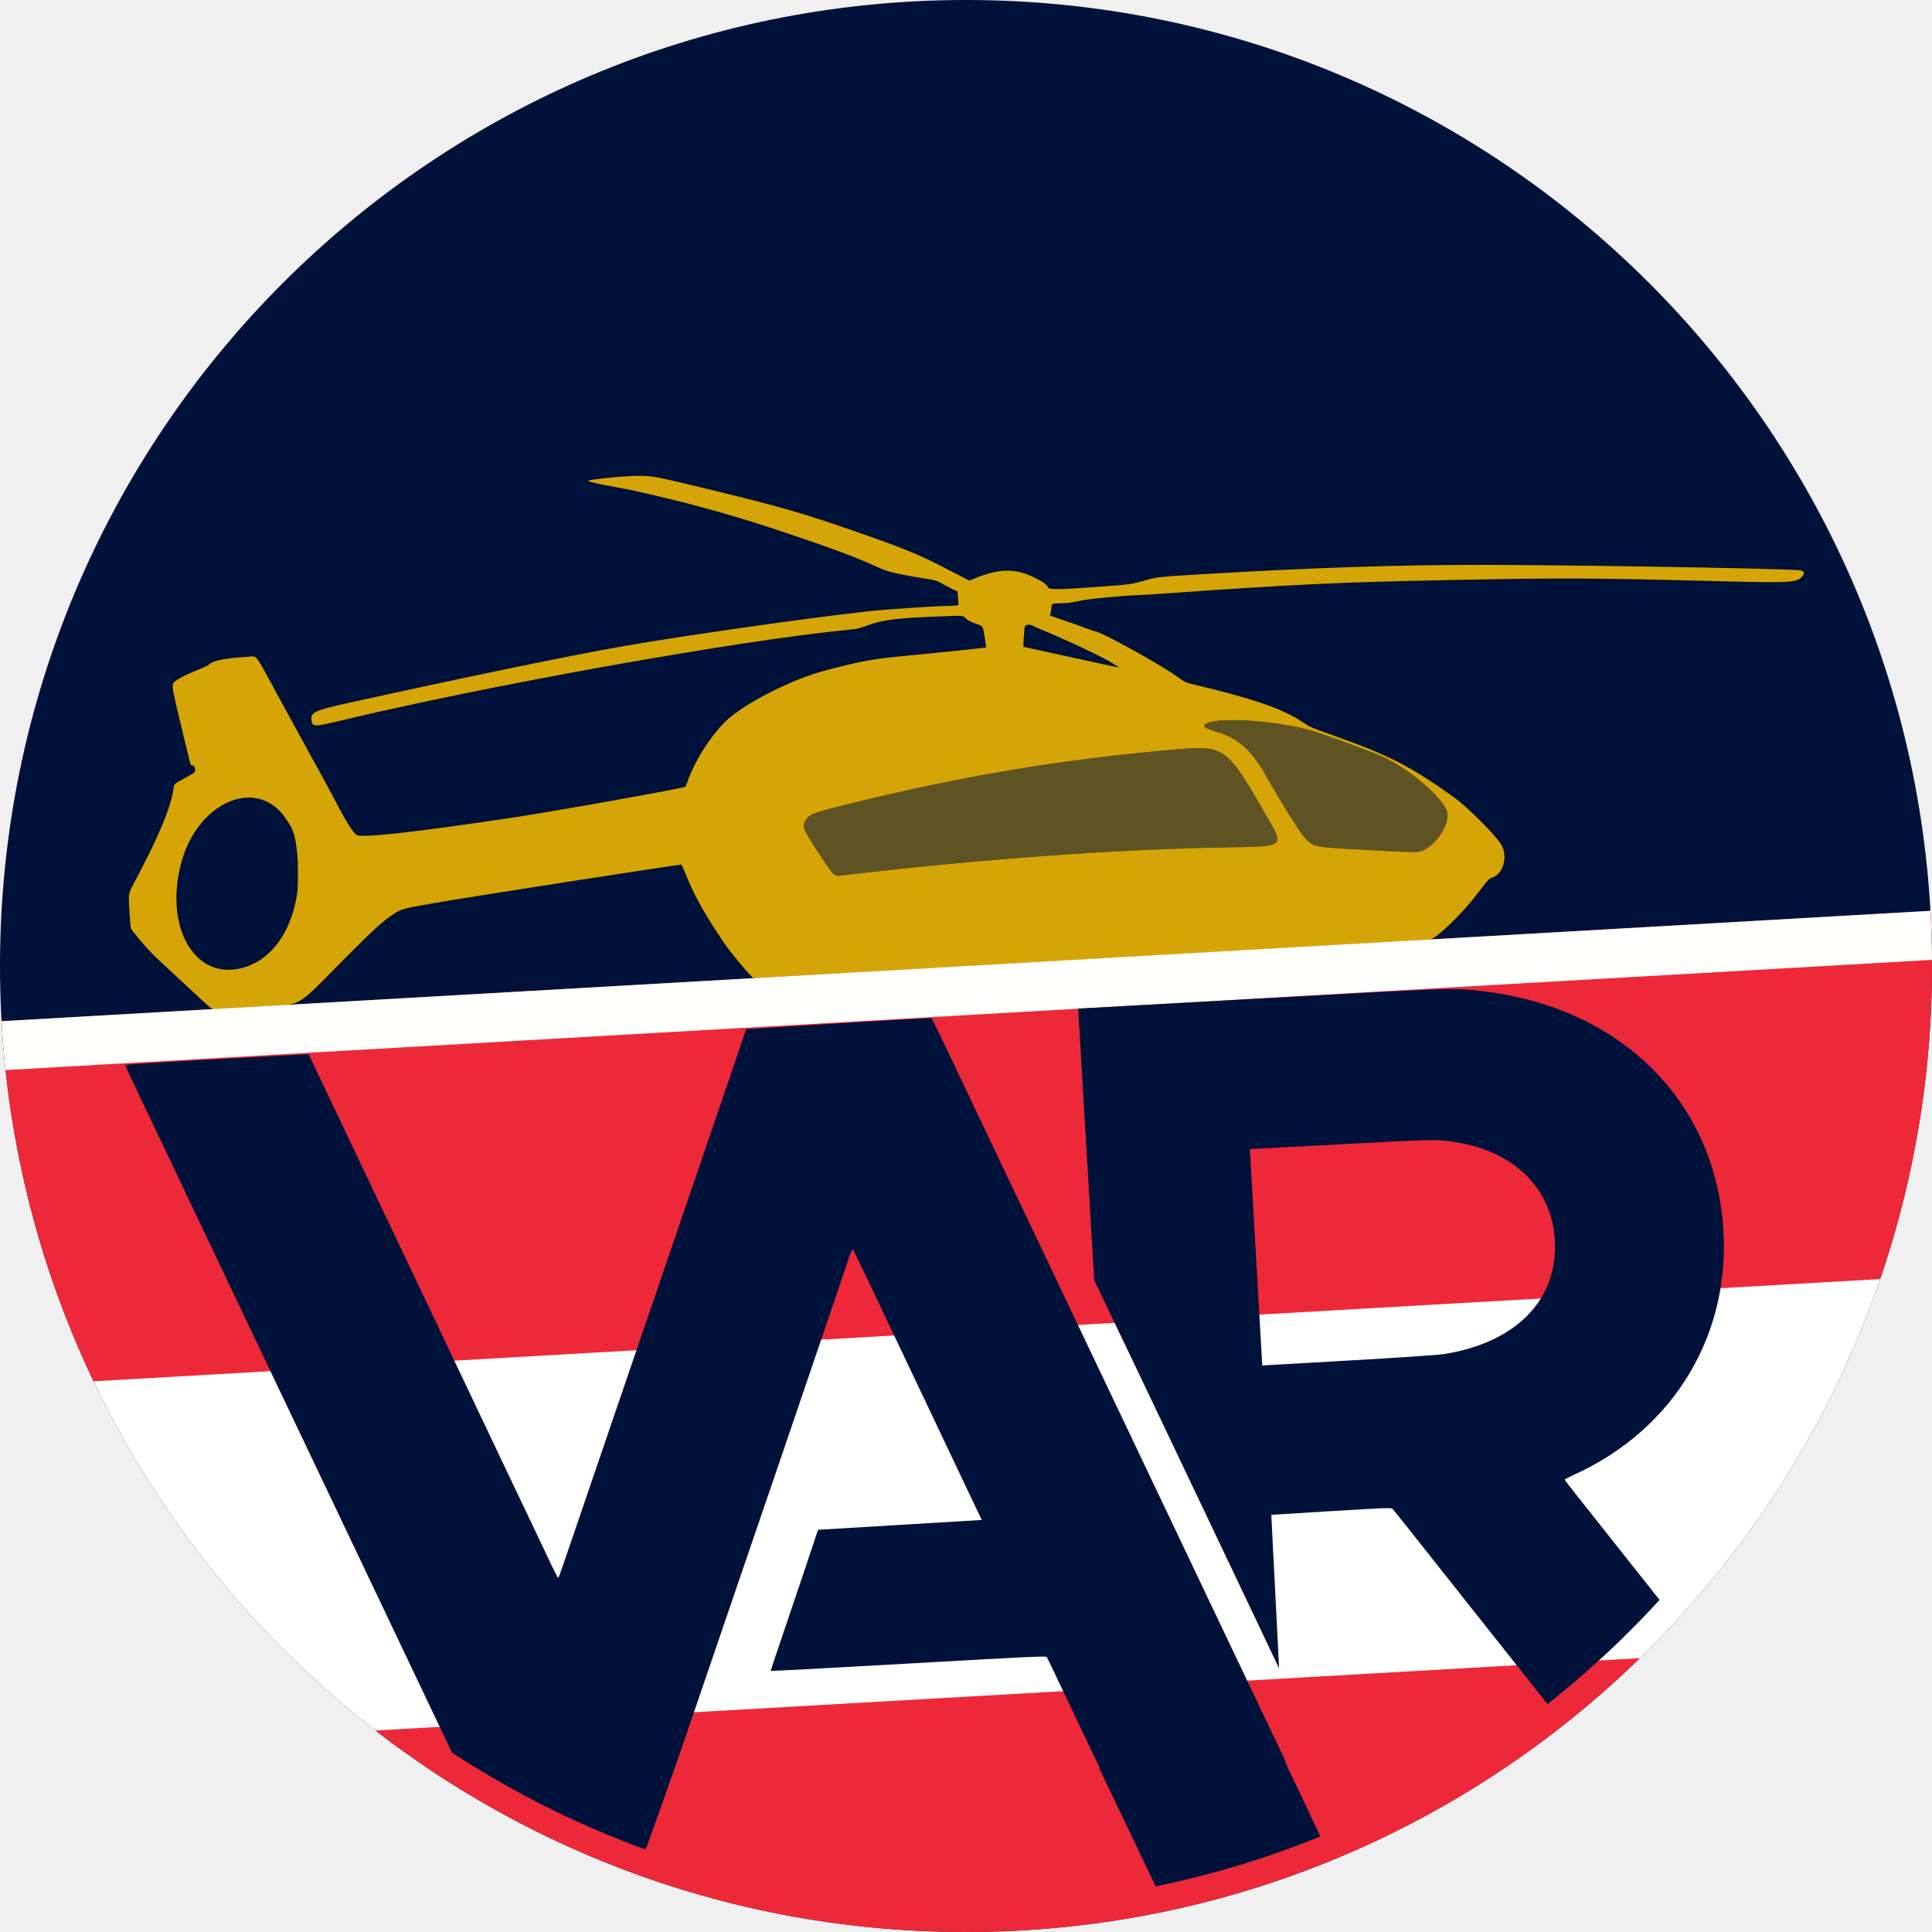
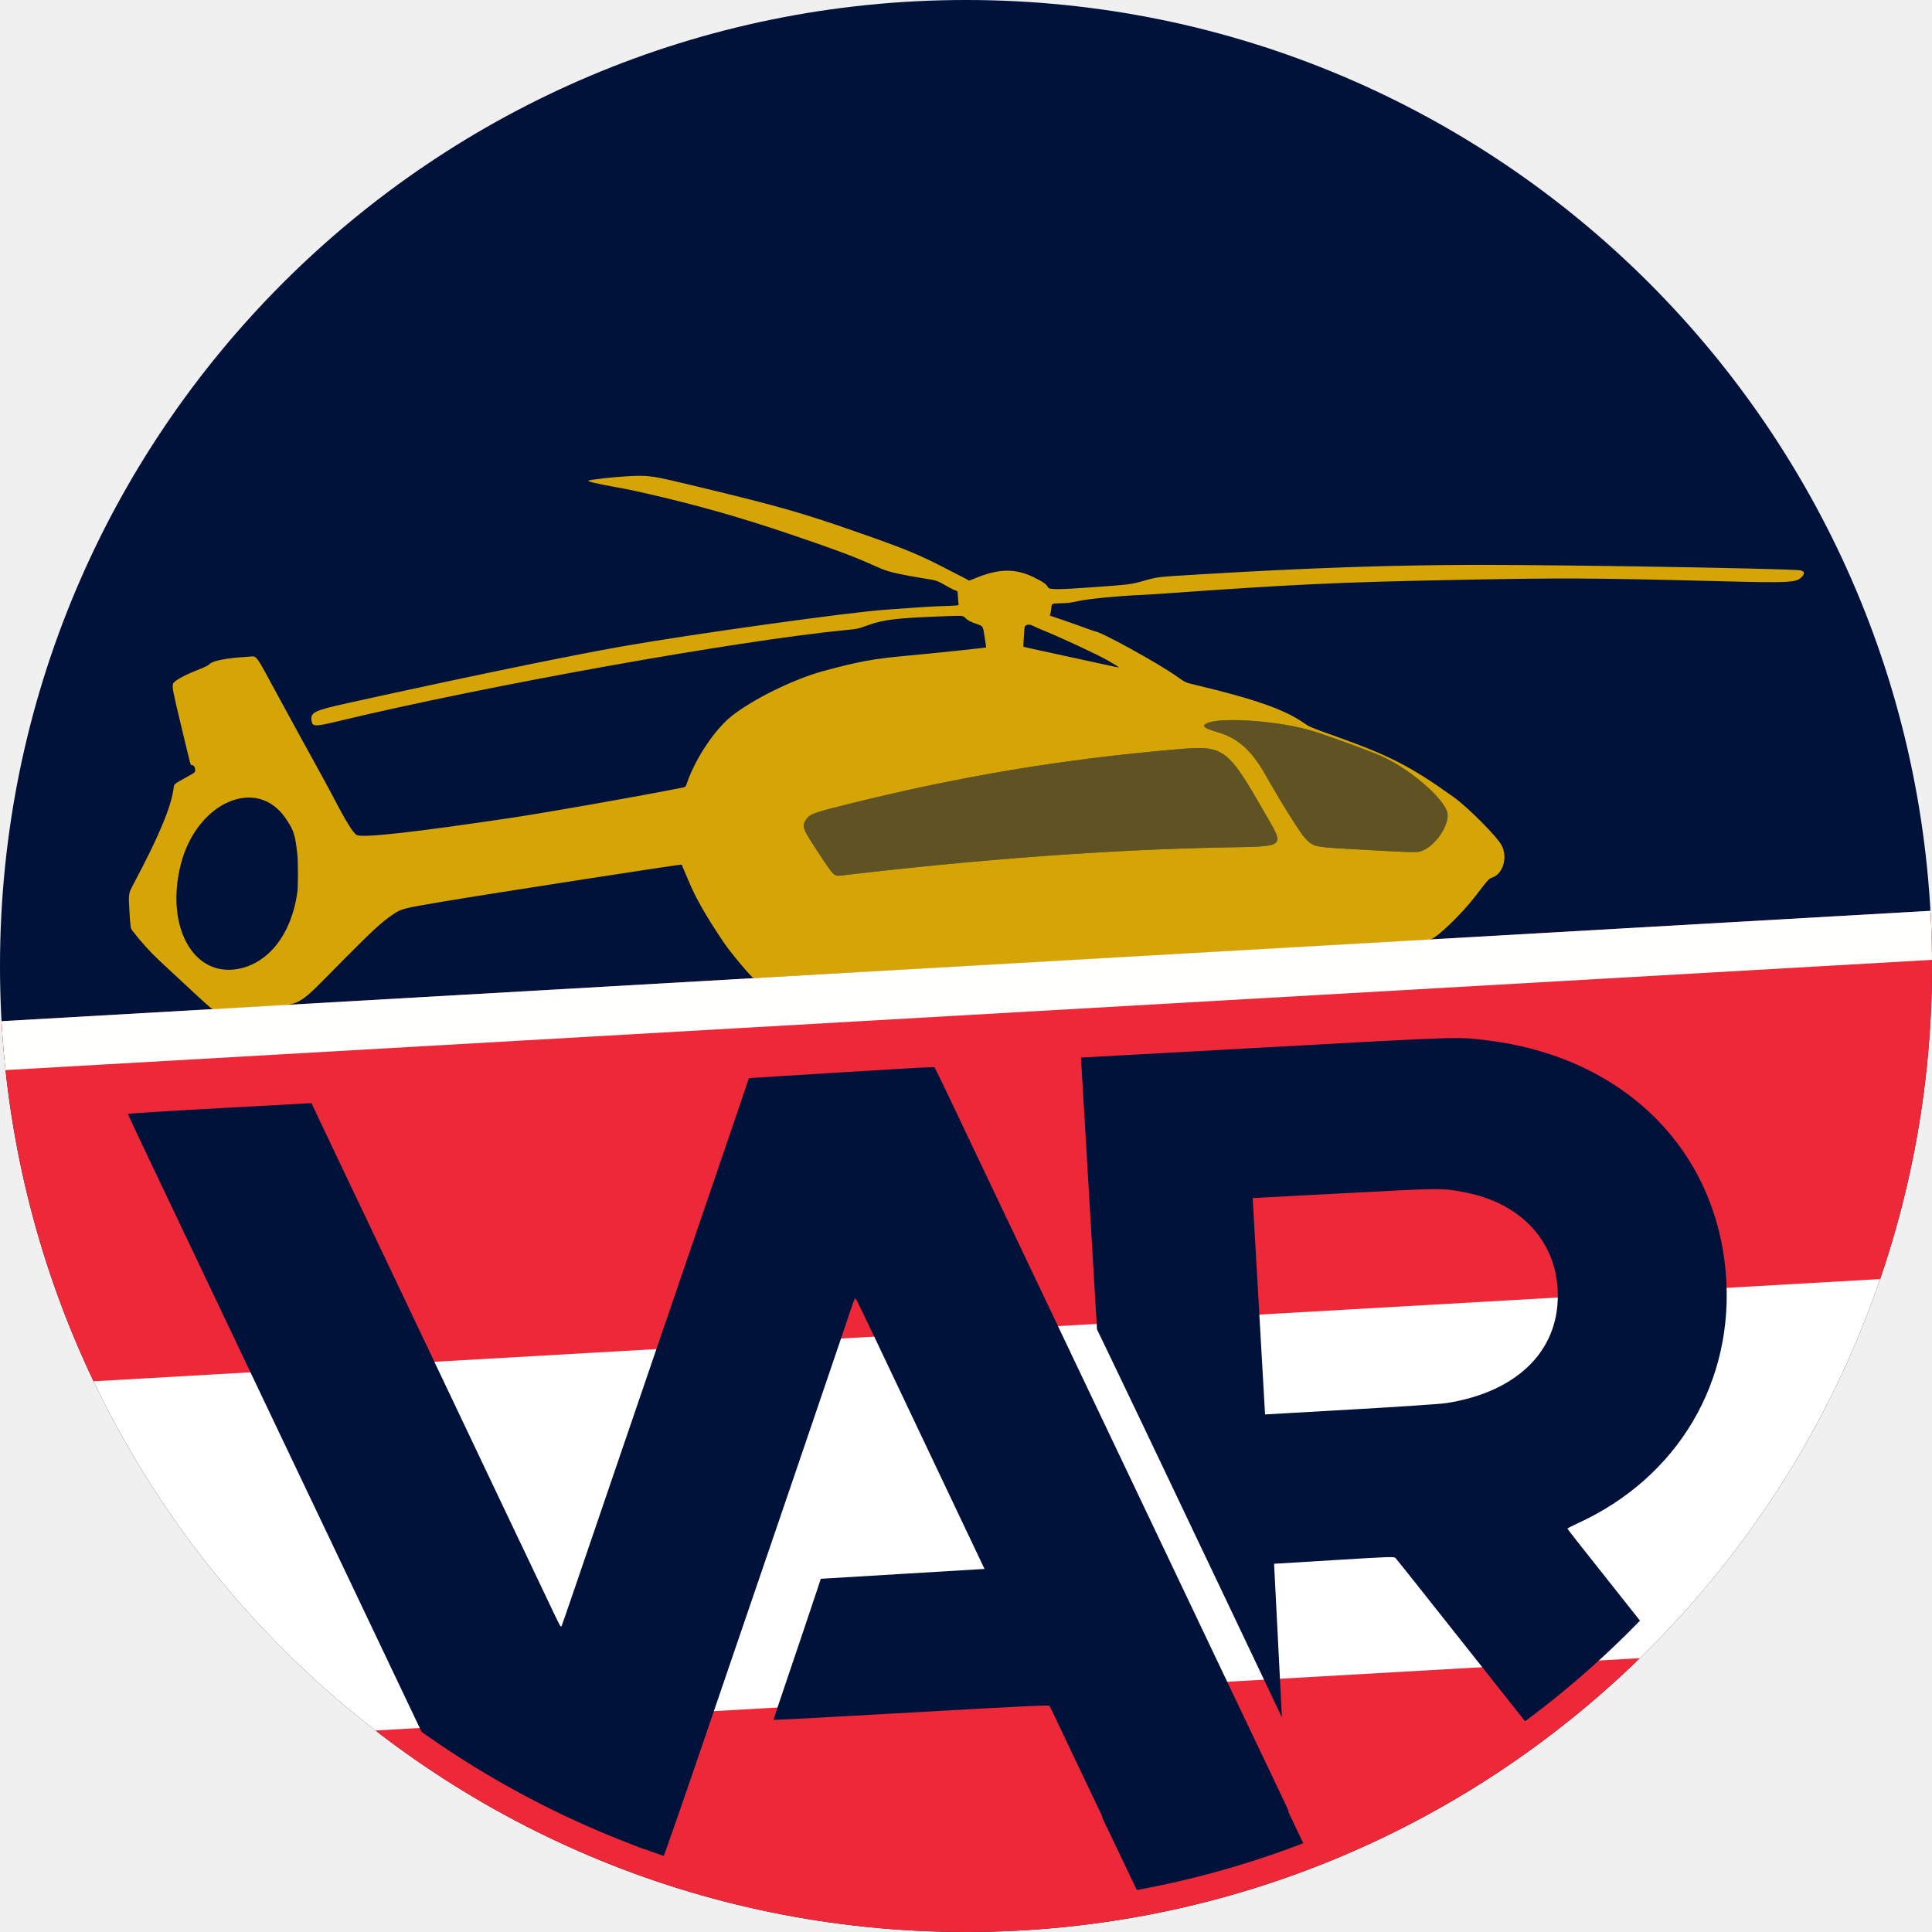
<svg xmlns="http://www.w3.org/2000/svg" viewBox="0 0 512 512" width="512" height="512">
  <defs>
    <clipPath id="e27">
      <circle cx="256" cy="256" r="256" />
    </clipPath>
  </defs>
  <g clip-path="url(#e27)">
    <circle cx="256" cy="256" r="256" fill="#00113A" />
    <defs>
      <clipPath id="f28">
        <rect x="-512" y="256" width="1536" height="1024" transform="rotate(-3.275 256 256)" />
      </clipPath>
    </defs>
    <g clip-path="url(#f28)">
      <g transform="rotate(-3.275 256 256)">
        <g transform="translate(0,256)">
          <rect x="-512" y="0.00" width="1536" height="97.27" fill="#ED2939" />
          <rect x="-512" y="96.67" width="1536" height="97.27" fill="#FFFFFF" />
          <rect x="-512" y="193.33" width="1536" height="97.27" fill="#ED2939" />
        </g>
      </g>
    </g>
    <g fill="#D5A507" transform="translate(34.00,126.11) scale(0.444)">
      <path d="M35.7 305.27C27.86 297.99 20 290.67 18.23 289.02C12.94 284.07 7.26 277.76 2.59 271.63C1.3 269.94 1.3 269.94 0.67 259.67C0.04 249.4 0.04 249.4 3.21 243.43C17.85 215.93 25.31 198.26 26.9 187.33C27.45 183.58 26.65 184.36 34.25 180.13C39.92 176.97 39.91 176.98 39.91 175.49C39.91 173.85 39.02 172.61 37.83 172.6C37.11 172.6 37.81 175.22 31.69 149.81C26.64 128.87 26.11 126.2 26.67 124.15C27.12 122.49 32.62 119.37 41.13 115.95C46.53 113.78 47.49 113.3 48.58 112.26C50.67 110.26 58.97 108.69 71.24 107.99C77.19 107.64 74.98 104.81 89.29 131.15C96.15 143.79 105.73 161.29 110.57 170.04C115.41 178.79 120.75 188.62 122.44 191.88C129.48 205.52 134.23 213.21 136.29 214.34C139.72 216.22 170.18 212.83 229.23 204.01C250.02 200.91 306.75 190.88 330.23 186.17C332.66 185.68 332.66 185.68 333.54 183.12C338.5 168.63 350.1 151.3 360.17 143.32C372.8 133.3 397.13 121.34 414.41 116.63C435.84 110.79 444.66 109.17 464.81 107.34C479.81 105.98 511.76 102.62 512.05 102.38C512.08 102.36 511.65 99.49 511.1 96.01C510.1 89.68 510.1 89.68 506.87 88.58C502.65 87.13 501 86.26 499.45 84.67C498.18 83.37 498.18 83.37 487.88 83.75C459.05 84.82 451.08 85.73 441.9 89.01C435.4 91.33 435.45 91.31 428.8 91.97C362.81 98.45 214.12 125.11 126.21 146.21C111.13 149.83 109.91 149.82 109.35 146.09C108.62 141.18 110.96 140.04 130.7 135.68C199.78 120.43 262.82 107.4 294.63 101.81C336.98 94.36 431.41 81.22 452.54 79.84C455.13 79.67 462.05 79.18 467.91 78.75C473.77 78.33 480.74 77.91 483.41 77.82C496.02 77.41 495.76 77.44 495.55 76.49C495.44 76.03 495.28 74.08 495.18 72.17C495.01 68.69 495.01 68.69 493.75 68.38C493.06 68.2 491.24 67.34 489.71 66.47C482.4 62.32 482.87 62.48 475.05 61.23C461.69 59.09 454.17 57.41 449.82 55.59C448.42 55 444.91 53.47 442.02 52.19C431.61 47.57 418.28 42.66 392.8 34.08C364.87 24.67 339.59 17.5 311.76 11.09C299.95 8.37 299.99 8.38 290.21 6.6C279.38 4.63 274.04 3.36 274.55 2.87C275.14 2.3 289.73 0.65 297.88 0.23C311.16 -0.46 311.55 -0.4 341.15 6.74C389.7 18.46 402.15 22.04 437.97 34.58C462.99 43.33 472.02 47.05 486.52 54.55C489.7 56.2 494.13 58.47 496.36 59.59C498.58 60.72 500.74 61.86 501.14 62.13C501.87 62.62 501.89 62.62 504.82 61.38C519.4 55.23 529.43 55.03 540.79 60.69C546.35 63.46 548.17 64.78 548.98 66.6C549.58 67.97 555.31 67.94 575.92 66.45C598.39 64.83 598.39 64.83 607.34 62.29C614.29 60.32 614.14 60.33 639.56 58.79C703.41 54.93 756.26 53.13 806.36 53.13C858.12 53.13 977.54 55.09 996.82 56.26C1000.43 56.48 1001.17 58.14 998.71 60.49C995.29 63.76 991.43 63.94 948.73 62.85C873.08 60.91 856.08 60.83 788.97 62.17C722.22 63.5 694.67 64.8 620.01 70.11C613.86 70.55 607 70.98 604.77 71.07C591.89 71.59 573.5 73.35 567.47 74.64C561.97 75.82 561.32 75.9 556.36 76.04C551.11 76.19 551.11 76.19 550.94 78.75C550.84 80.16 550.57 81.77 550.34 82.33C550.01 83.11 549.99 83.38 550.24 83.47C550.42 83.53 553.42 84.55 556.9 85.72C560.39 86.9 566.25 88.96 569.93 90.32C573.61 91.67 576.74 92.77 576.89 92.77C580.14 92.77 614.7 111.79 625.81 119.69C630.93 123.34 630.93 123.34 636.87 124.75C672.02 133.12 689.95 139.38 701.29 147.24C705.18 149.93 705.18 149.93 720.24 155.31C752.95 166.98 765.35 173.35 790.99 191.66C799.5 197.73 816.67 214.97 819.64 220.42C823.42 227.36 820.75 237.21 814.42 239.63C811.9 240.59 812.26 240.2 804.25 250.61C795.46 262.02 780.6 276.24 776.87 276.82C775.66 277 373.53 299.94 373.25 299.84C371.87 299.33 359.32 284.34 355.46 278.59C344.66 262.51 338.75 252.16 334.39 241.69C332.21 236.45 330.36 232.1 330.28 232.02C329.97 231.71 213.68 249.73 187.97 254.08C164.08 258.12 163.13 258.35 158.5 261.43C151.54 266.06 146.73 270.44 129.11 288.18C98.73 318.77 105.03 315.29 77.25 316.85C63.91 317.61 52.31 318.29 51.48 318.37C49.96 318.52 49.96 318.52 35.7 305.27ZM65.16 294.35C83.73 291.12 97.51 273.39 100.91 248.38C101.38 244.97 101.37 230.17 100.9 226C99.56 213.99 98.8 211.61 94.02 204.55C76.64 178.83 40.43 194.92 31.18 232.47C22.2 268.91 38.7 298.96 65.16 294.35ZM426.51 238.42C508.82 228.76 585.47 223.14 652.64 221.81C692.24 221.03 690.56 222.48 677.71 200.11C656.08 162.43 653.86 160.82 626.75 163.14C557.73 169.02 495.94 179.34 427.86 196.36C408.78 201.13 406.7 201.91 404.56 205.13C401.84 209.25 402.31 210.47 412.79 226.27C421.54 239.45 421.09 239.05 426.51 238.42ZM771.34 224.12C780.47 221.3 789.76 206.88 786.96 199.86C783.31 190.7 764.16 174.62 748.38 167.48C741.64 164.43 718.63 155.97 707.64 152.51C687.74 146.23 651.12 143.59 643.34 147.88C640.63 149.37 642.43 150.74 649.96 152.91C662.3 156.47 670.56 163.87 679.03 178.98C687.23 193.6 699.29 212.89 702.16 215.99C707.1 221.32 707.66 221.47 727.59 222.62C764.71 224.76 768.81 224.9 771.34 224.12ZM591.15 114.24C591.15 114.08 588 112.11 584.82 110.28C578.3 106.55 556.35 96.34 545.07 91.8C543.08 91 540.82 89.97 540.03 89.52C537.82 88.26 535.19 88.74 534.96 90.44C534.72 92.22 534.14 101.92 534.27 102.04C534.33 102.09 541.55 103.67 550.3 105.55C559.05 107.43 571.61 110.17 578.21 111.63C589.8 114.19 591.15 114.47 591.15 114.24Z" fill-rule="evenodd" />
      <path d="M426.51 238.42C508.82 228.76 585.47 223.14 652.64 221.81C692.24 221.03 690.56 222.48 677.71 200.11C656.08 162.43 653.86 160.82 626.75 163.14C557.73 169.02 495.94 179.34 427.86 196.36C408.78 201.13 406.7 201.91 404.56 205.13C401.84 209.25 402.31 210.47 412.79 226.27C421.54 239.45 421.09 239.05 426.51 238.42ZM771.34 224.12C780.47 221.3 789.76 206.88 786.96 199.86C783.31 190.7 764.16 174.62 748.38 167.48C741.64 164.43 718.63 155.97 707.64 152.51C687.74 146.23 651.12 143.59 643.34 147.88C640.63 149.37 642.43 150.74 649.96 152.91C662.3 156.47 670.56 163.87 679.03 178.98C687.23 193.6 699.29 212.89 702.16 215.99C707.1 221.32 707.66 221.47 727.59 222.62C764.71 224.76 768.81 224.9 771.34 224.12Z" opacity="0.45" />
    </g>
    <g transform="translate(256,256) rotate(-3.275)">
      <rect x="-614.4" y="0" width="1228.8" height="13" fill="#FFFFFC" />
    </g>
    <g transform="rotate(-3.275 256 256)">
      <defs>
        <clipPath id="wc29">
          <circle cx="256" cy="256" r="249.00" />
        </clipPath>
      </defs>
      <g clip-path="url(#wc29)">
-         <g fill="#00113A" transform="translate(32.03,269.00) scale(0.42394)">
+         <g fill="#00113A" transform="translate(32.03,282.00) scale(0.42394)">
          <path d="M195.1 478.09C193.93 477.63 193.3 476.14 173.69 427.85C169.31 417.07 161.96 399.04 157.36 387.77C144.85 357.16 130.53 321.99 124.7 307.6C121.86 300.58 116.25 286.82 112.24 277.02C99.77 246.52 89.4 221.12 84.01 207.84C76.29 188.85 63.1 156.48 36.82 92.04C5.35 14.87 0 1.67 0 1.08C0 0.81 25.85 0.66 57.45 0.74L114.9 0.89L119.73 12.77C122.38 19.3 128.74 34.93 133.87 47.51C145.14 75.16 159.52 110.48 170.14 136.58C174.45 147.19 182.06 165.9 187.05 178.15C196.26 200.76 206.8 226.67 220.74 260.99C224.99 271.44 230.49 284.93 232.96 290.97C235.43 297.02 240.44 309.31 244.09 318.29C251.9 337.51 251.75 337.2 252.42 336.01C252.69 335.53 256.69 325.8 261.33 314.39C269.84 293.41 277.55 274.47 295.12 231.29C300.44 218.23 308.05 199.52 312.04 189.73C318.74 173.26 325.93 155.59 346.48 105.11C350.8 94.49 358.42 75.79 363.41 63.54C368.4 51.29 376.16 32.19 380.66 21.08L388.83 0.89L446.64 0.59C478.44 0.43 504.66 0.45 504.91 0.64C505.16 0.82 508.67 9.11 512.7 19.04C516.73 28.98 524.11 47.13 529.11 59.38C541.84 90.6 555.55 124.24 565.9 149.64C570.75 161.56 578.1 179.6 582.23 189.73C586.36 199.85 593.99 218.56 599.17 231.29C604.36 244.03 612.91 265.01 618.18 277.91C633.59 315.68 644.01 341.24 650.83 358.08C654.35 366.73 659.95 380.49 663.29 388.66C666.63 396.82 673.22 412.99 677.95 424.58C682.68 436.18 689.46 452.8 693.03 461.52C696.6 470.24 699.52 477.52 699.52 477.7C699.52 477.88 673.66 478.03 642.04 478.03L584.56 478.03L581.68 471.05C577.2 460.19 560.23 418.53 557.18 410.93C555.68 407.17 554.19 403.76 553.87 403.36C553.42 402.77 535.39 402.61 467.27 402.61C419.95 402.61 381.24 402.46 381.24 402.26C381.24 402.07 384.56 393.72 388.61 383.71C396.8 363.5 408.21 335.11 412.82 323.49L415.81 315.92L467.08 315.77L518.34 315.62L513.87 304.63C511.41 298.59 505.44 283.89 500.59 271.97C495.75 260.05 487.88 240.68 483.1 228.92C478.32 217.16 470.83 198.72 466.45 187.95C450.59 148.87 447.82 142.25 447.34 142.09C447.07 142 445.2 146.13 443.18 151.28C441.16 156.42 434.67 172.52 428.75 187.05C422.83 201.59 414.81 221.36 410.93 231C407.04 240.63 399.56 259.07 394.3 271.97C376.24 316.27 366.82 339.41 358.64 359.56C345.14 392.83 338.8 408.42 330.37 429.04C311.03 476.38 310.36 477.95 309.1 478.28C307.23 478.79 196.4 478.6 195.1 478.09ZM881.95 474.91C879.81 472 876.03 466.65 856.48 438.84C852.23 432.79 840.49 416.09 830.38 401.72C820.26 387.35 807.21 368.78 801.36 360.45C784.84 336.91 776.14 324.62 775.21 323.48C774.4 322.5 772.01 322.45 736.79 322.59L699.23 322.74L698.93 370.83L698.63 418.92L690.21 398.15C685.57 386.72 677.74 367.49 672.81 355.4C667.87 343.32 660.52 325.28 656.47 315.32C652.42 305.36 644.8 286.65 639.54 273.75C634.28 260.85 625.94 240.41 621.01 228.33C616.08 216.24 608.68 198.2 604.57 188.24L597.09 170.13L596.94 85.03L596.79 -0.07L711.55 0.16C835.48 0.41 832.04 0.32 850.36 3.58C934.1 18.49 989.12 78.21 991.5 156.77C993.56 225.09 954.38 283.51 889.7 308.51C886.35 309.81 883.62 311.05 883.61 311.28C883.61 311.67 888.25 318.33 910.61 350.06C915.44 356.92 922.68 367.21 926.69 372.92C930.71 378.64 938.14 389.19 943.21 396.38C948.28 403.56 955.61 413.98 959.5 419.54C963.39 425.09 972.96 438.72 980.78 449.82C999.57 476.5 1000 477.12 1000 477.61C1000 477.84 973.95 478.03 942.12 478.03C884.24 478.03 884.24 478.03 881.95 474.91ZM812.44 228.62C858.16 224.16 885.99 198.77 885.99 161.52C885.99 130.34 865.44 106.28 831.53 97.74C817.42 94.19 818.24 94.23 756.09 93.98L698.93 93.75L698.93 161.48L698.93 229.22L752.61 229.22C784.27 229.22 808.81 228.97 812.44 228.62Z" fill-rule="evenodd" />
          <path d="M192.83 474.62 L311.60 474.62 L252.04 614.97 L252.04 614.97 ZM582.75 474.62 L697.88 474.62 L780.63 678.62 L666.26 678.62 ZM887.32 474.62 L997.18 474.62 L1138.70 678.62 L1067.96 678.62 Z" />
        </g>
      </g>
    </g>
  </g>
</svg>
